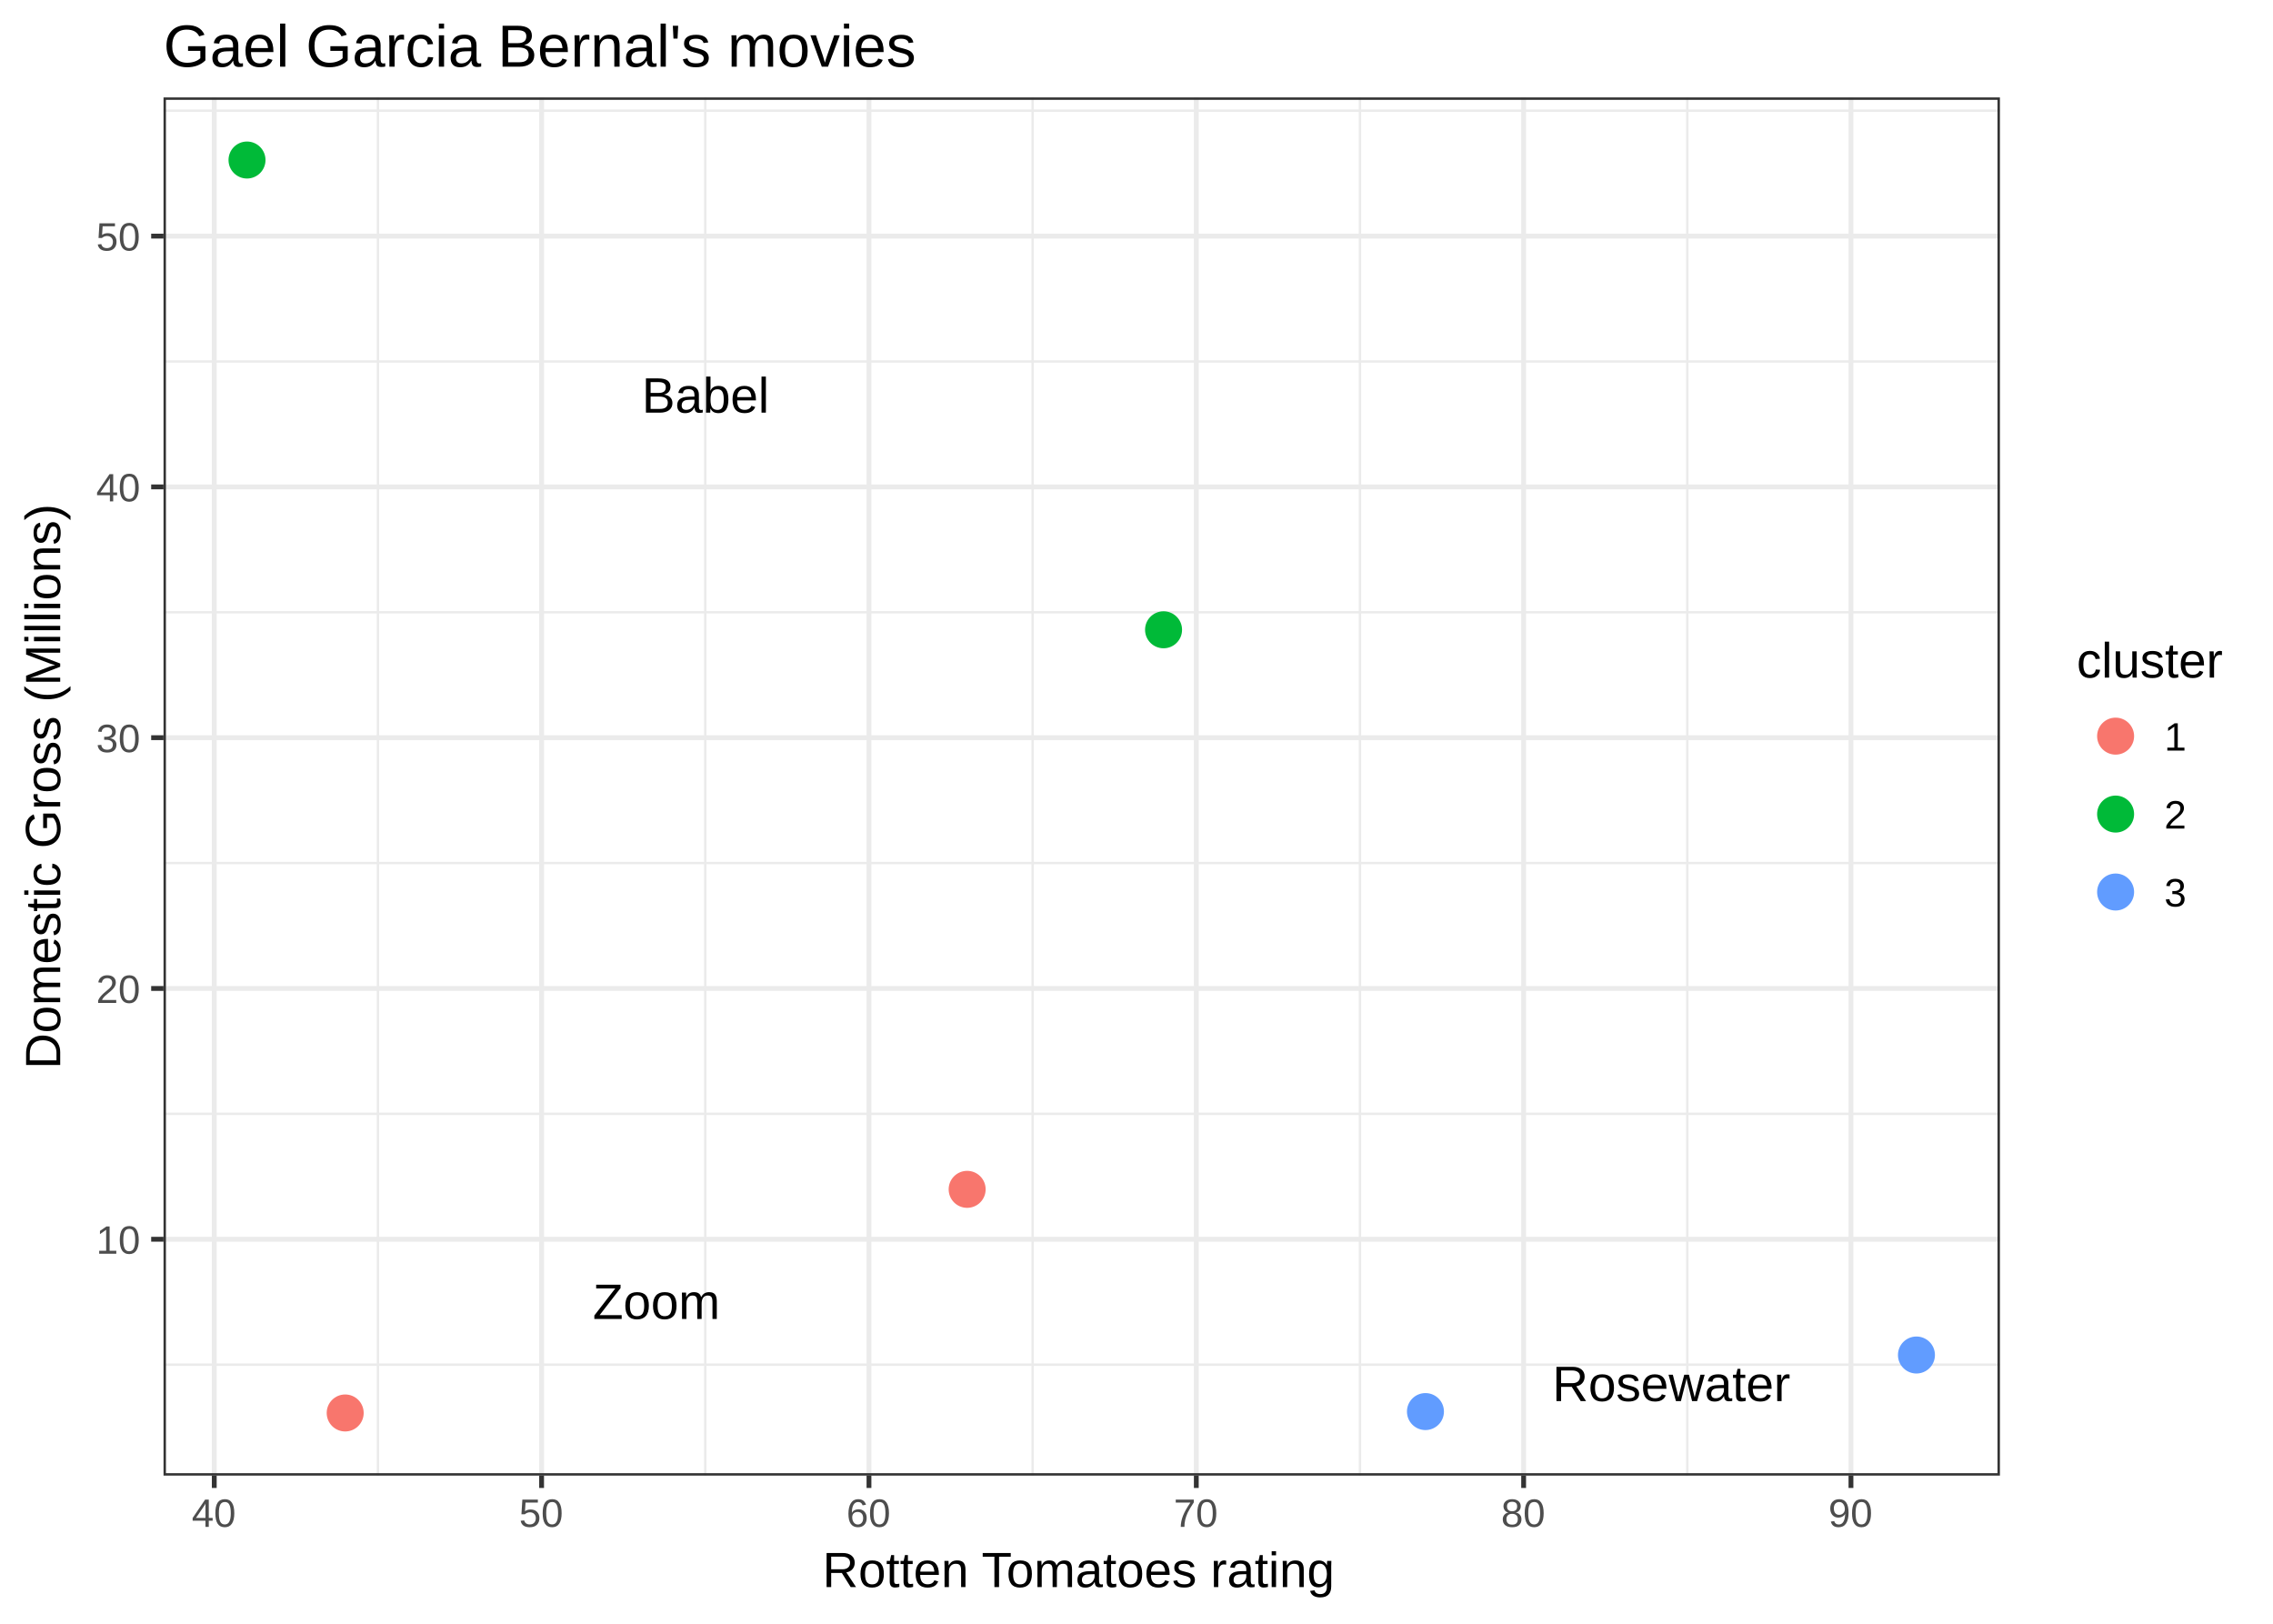
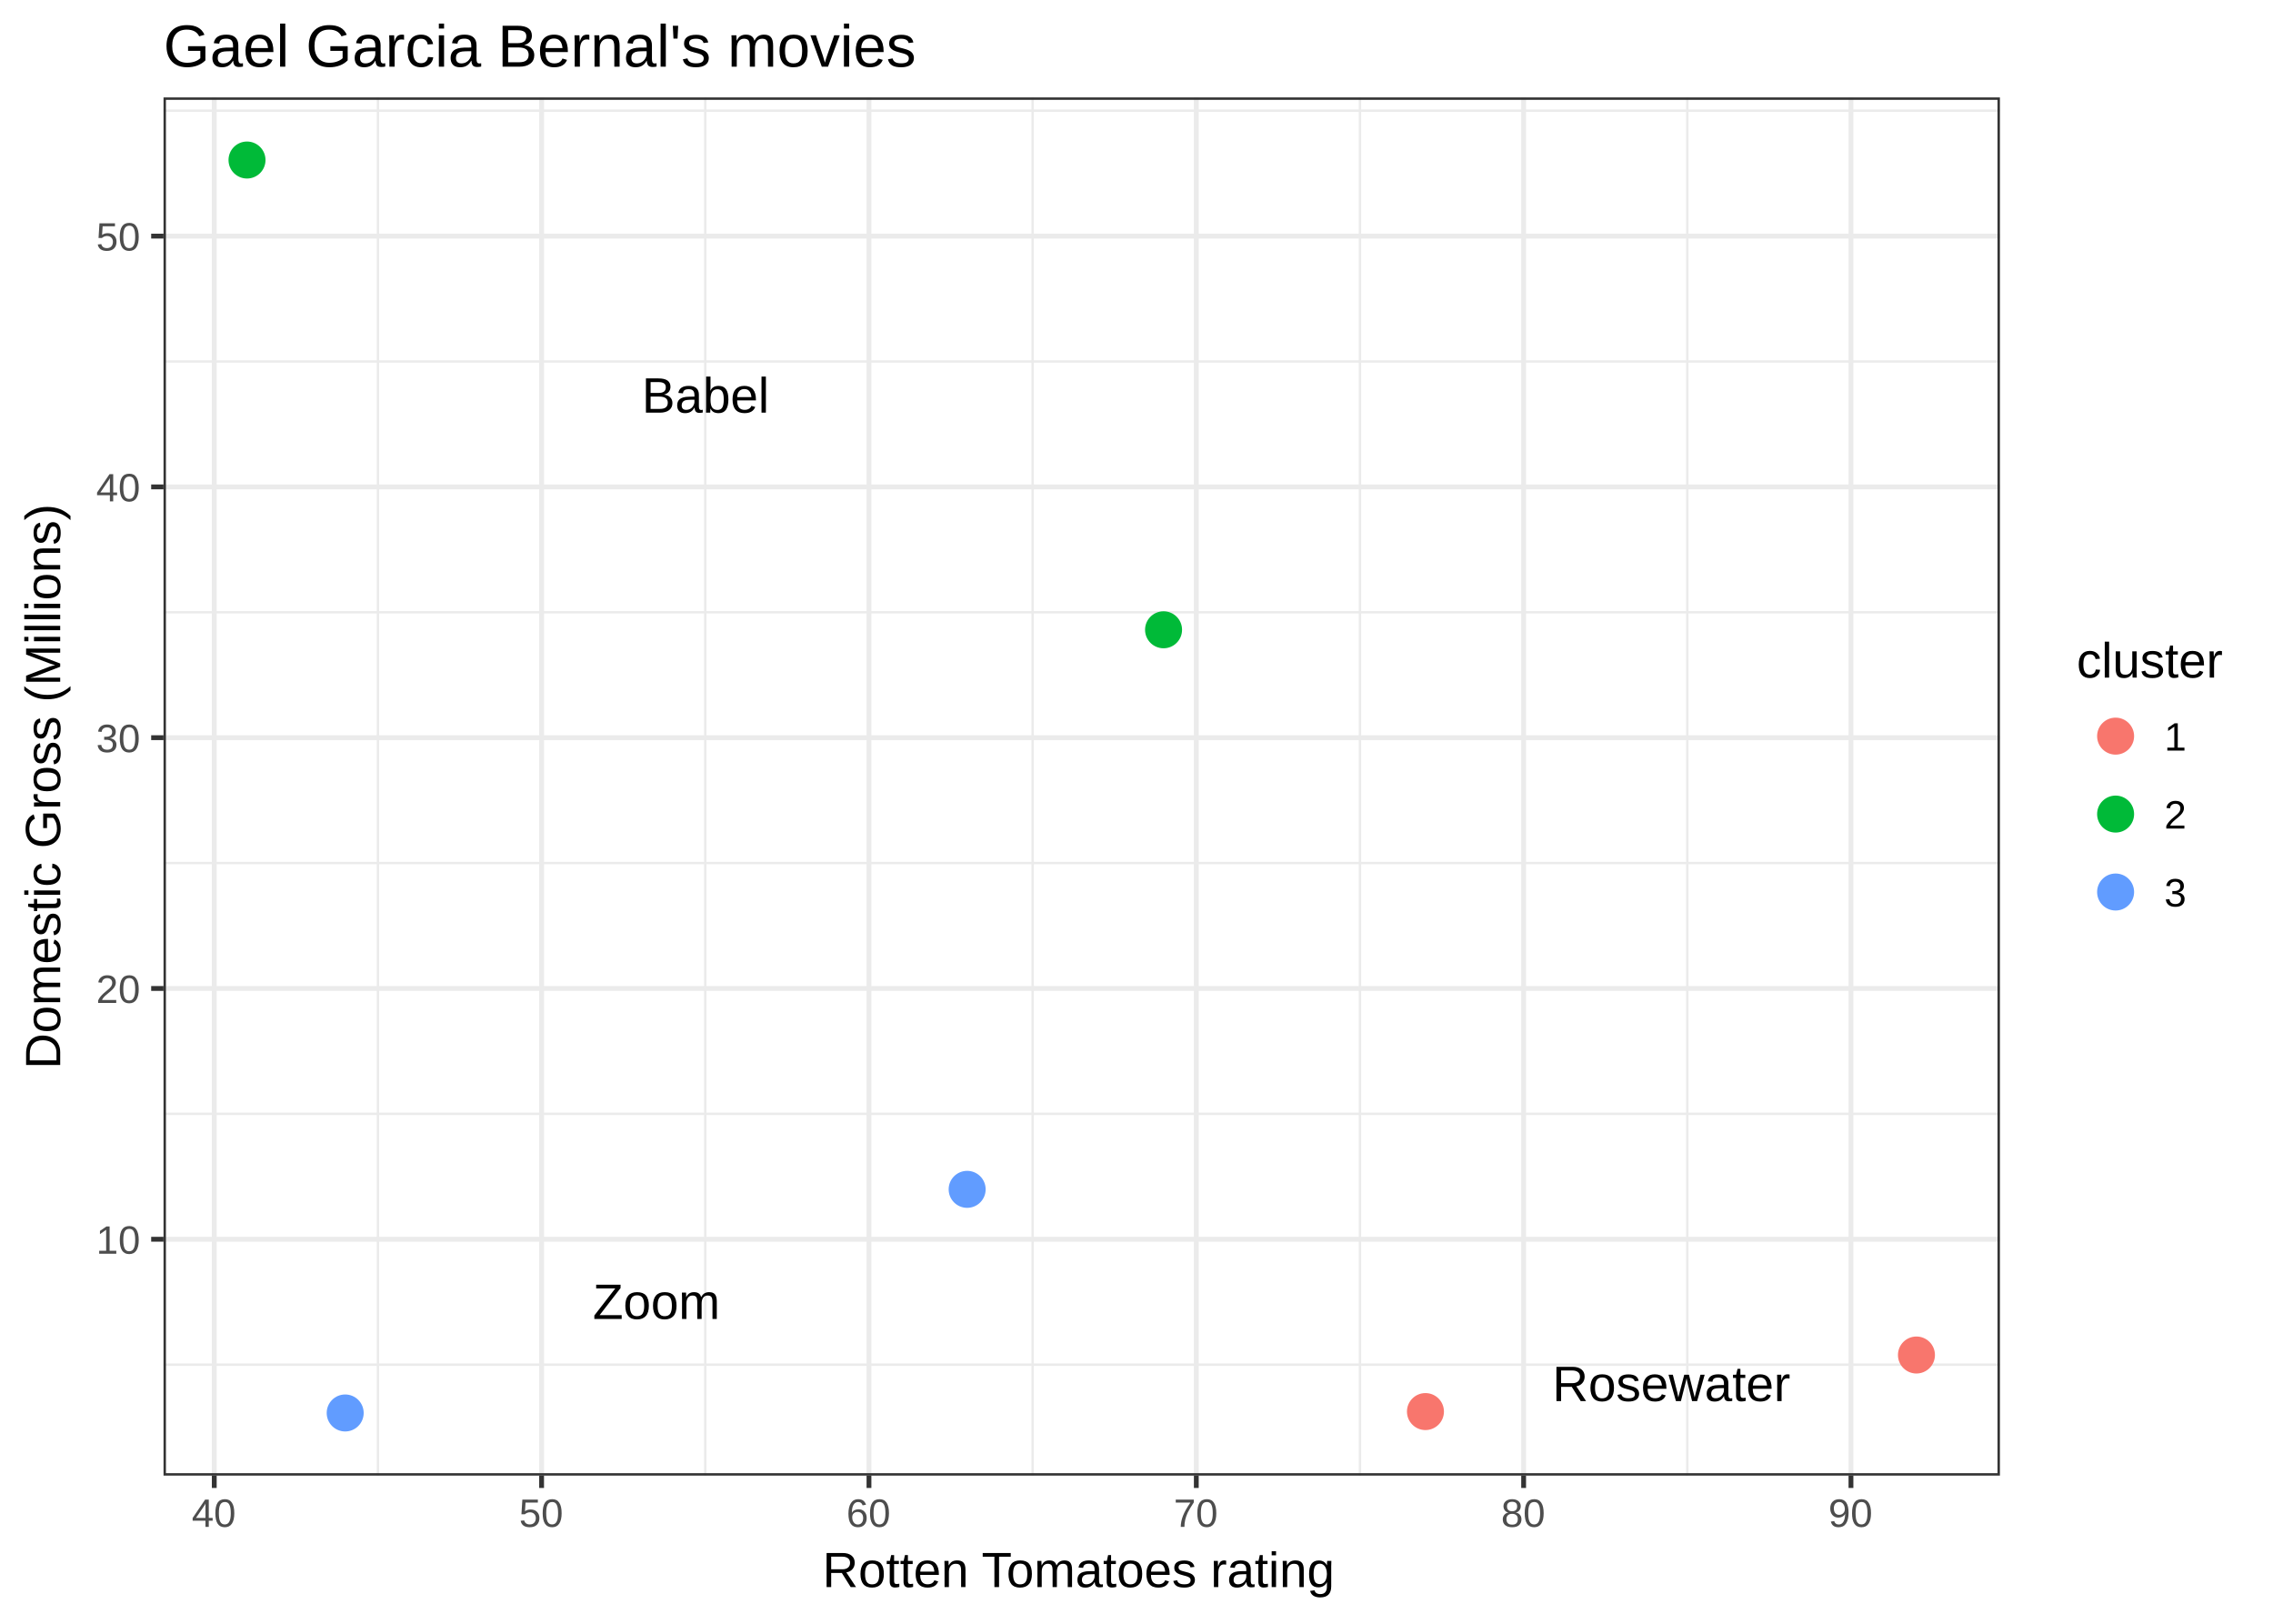
<svg xmlns="http://www.w3.org/2000/svg" viewBox="0 0 504.00 360.00">
  <defs>
    <style type="text/css">
    line, polyline, path, rect, circle {
      fill: none;
      stroke: #000000;
      stroke-linecap: round;
      stroke-linejoin: round;
      stroke-miterlimit: 10.00;
    }
  </style>
  </defs>
  <rect width="100%" height="100%" style="stroke: none; fill: #FFFFFF;" />
  <rect x="0.00" y="0.00" width="504.00" height="360.00" style="stroke-width: 1.07; stroke: #FFFFFF; fill: #FFFFFF;" />
  <defs>
    <clipPath id="cpMzYuMjYwMnw0NDMuNDQ4fDMyNy4xNTd8MjEuNTk1Mw==">
      <rect x="36.26" y="21.60" width="407.19" height="305.56" />
    </clipPath>
  </defs>
  <rect x="36.26" y="21.60" width="407.19" height="305.56" style="stroke-width: 1.07; stroke: none; fill: #FFFFFF;" clip-path="url(#cpMzYuMjYwMnw0NDMuNDQ4fDMyNy4xNTd8MjEuNTk1Mw==)" />
  <polyline points="36.26,302.56 443.45,302.56 " style="stroke-width: 0.53; stroke: #EBEBEB; stroke-linecap: butt;" clip-path="url(#cpMzYuMjYwMnw0NDMuNDQ4fDMyNy4xNTd8MjEuNTk1Mw==)" />
  <polyline points="36.26,246.95 443.45,246.95 " style="stroke-width: 0.53; stroke: #EBEBEB; stroke-linecap: butt;" clip-path="url(#cpMzYuMjYwMnw0NDMuNDQ4fDMyNy4xNTd8MjEuNTk1Mw==)" />
  <polyline points="36.26,191.35 443.45,191.35 " style="stroke-width: 0.53; stroke: #EBEBEB; stroke-linecap: butt;" clip-path="url(#cpMzYuMjYwMnw0NDMuNDQ4fDMyNy4xNTd8MjEuNTk1Mw==)" />
  <polyline points="36.26,135.75 443.45,135.75 " style="stroke-width: 0.53; stroke: #EBEBEB; stroke-linecap: butt;" clip-path="url(#cpMzYuMjYwMnw0NDMuNDQ4fDMyNy4xNTd8MjEuNTk1Mw==)" />
  <polyline points="36.26,80.15 443.45,80.15 " style="stroke-width: 0.53; stroke: #EBEBEB; stroke-linecap: butt;" clip-path="url(#cpMzYuMjYwMnw0NDMuNDQ4fDMyNy4xNTd8MjEuNTk1Mw==)" />
  <polyline points="36.26,24.54 443.45,24.54 " style="stroke-width: 0.53; stroke: #EBEBEB; stroke-linecap: butt;" clip-path="url(#cpMzYuMjYwMnw0NDMuNDQ4fDMyNy4xNTd8MjEuNTk1Mw==)" />
  <polyline points="83.80,327.16 83.80,21.60 " style="stroke-width: 0.53; stroke: #EBEBEB; stroke-linecap: butt;" clip-path="url(#cpMzYuMjYwMnw0NDMuNDQ4fDMyNy4xNTd8MjEuNTk1Mw==)" />
  <polyline points="156.38,327.16 156.38,21.60 " style="stroke-width: 0.53; stroke: #EBEBEB; stroke-linecap: butt;" clip-path="url(#cpMzYuMjYwMnw0NDMuNDQ4fDMyNy4xNTd8MjEuNTk1Mw==)" />
  <polyline points="228.97,327.16 228.97,21.60 " style="stroke-width: 0.53; stroke: #EBEBEB; stroke-linecap: butt;" clip-path="url(#cpMzYuMjYwMnw0NDMuNDQ4fDMyNy4xNTd8MjEuNTk1Mw==)" />
  <polyline points="301.55,327.16 301.55,21.60 " style="stroke-width: 0.53; stroke: #EBEBEB; stroke-linecap: butt;" clip-path="url(#cpMzYuMjYwMnw0NDMuNDQ4fDMyNy4xNTd8MjEuNTk1Mw==)" />
  <polyline points="374.13,327.16 374.13,21.60 " style="stroke-width: 0.53; stroke: #EBEBEB; stroke-linecap: butt;" clip-path="url(#cpMzYuMjYwMnw0NDMuNDQ4fDMyNy4xNTd8MjEuNTk1Mw==)" />
  <polyline points="36.26,274.75 443.45,274.75 " style="stroke-width: 1.07; stroke: #EBEBEB; stroke-linecap: butt;" clip-path="url(#cpMzYuMjYwMnw0NDMuNDQ4fDMyNy4xNTd8MjEuNTk1Mw==)" />
  <polyline points="36.26,219.15 443.45,219.15 " style="stroke-width: 1.07; stroke: #EBEBEB; stroke-linecap: butt;" clip-path="url(#cpMzYuMjYwMnw0NDMuNDQ4fDMyNy4xNTd8MjEuNTk1Mw==)" />
  <polyline points="36.26,163.55 443.45,163.55 " style="stroke-width: 1.07; stroke: #EBEBEB; stroke-linecap: butt;" clip-path="url(#cpMzYuMjYwMnw0NDMuNDQ4fDMyNy4xNTd8MjEuNTk1Mw==)" />
  <polyline points="36.26,107.95 443.45,107.95 " style="stroke-width: 1.07; stroke: #EBEBEB; stroke-linecap: butt;" clip-path="url(#cpMzYuMjYwMnw0NDMuNDQ4fDMyNy4xNTd8MjEuNTk1Mw==)" />
  <polyline points="36.26,52.35 443.45,52.35 " style="stroke-width: 1.07; stroke: #EBEBEB; stroke-linecap: butt;" clip-path="url(#cpMzYuMjYwMnw0NDMuNDQ4fDMyNy4xNTd8MjEuNTk1Mw==)" />
  <polyline points="47.51,327.16 47.51,21.60 " style="stroke-width: 1.07; stroke: #EBEBEB; stroke-linecap: butt;" clip-path="url(#cpMzYuMjYwMnw0NDMuNDQ4fDMyNy4xNTd8MjEuNTk1Mw==)" />
  <polyline points="120.09,327.16 120.09,21.60 " style="stroke-width: 1.07; stroke: #EBEBEB; stroke-linecap: butt;" clip-path="url(#cpMzYuMjYwMnw0NDMuNDQ4fDMyNy4xNTd8MjEuNTk1Mw==)" />
  <polyline points="192.68,327.16 192.68,21.60 " style="stroke-width: 1.07; stroke: #EBEBEB; stroke-linecap: butt;" clip-path="url(#cpMzYuMjYwMnw0NDMuNDQ4fDMyNy4xNTd8MjEuNTk1Mw==)" />
  <polyline points="265.26,327.16 265.26,21.60 " style="stroke-width: 1.07; stroke: #EBEBEB; stroke-linecap: butt;" clip-path="url(#cpMzYuMjYwMnw0NDMuNDQ4fDMyNy4xNTd8MjEuNTk1Mw==)" />
  <polyline points="337.84,327.16 337.84,21.60 " style="stroke-width: 1.07; stroke: #EBEBEB; stroke-linecap: butt;" clip-path="url(#cpMzYuMjYwMnw0NDMuNDQ4fDMyNy4xNTd8MjEuNTk1Mw==)" />
  <polyline points="410.42,327.16 410.42,21.60 " style="stroke-width: 1.07; stroke: #EBEBEB; stroke-linecap: butt;" clip-path="url(#cpMzYuMjYwMnw0NDMuNDQ4fDMyNy4xNTd8MjEuNTk1Mw==)" />
-   <circle cx="214.45" cy="263.69" r="2.81pt" style="stroke-width: 0.71; stroke: #F8766D; fill: #F8766D;" clip-path="url(#cpMzYuMjYwMnw0NDMuNDQ4fDMyNy4xNTd8MjEuNTk1Mw==)" />
-   <circle cx="316.07" cy="312.96" r="2.81pt" style="stroke-width: 0.71; stroke: #619CFF; fill: #619CFF;" clip-path="url(#cpMzYuMjYwMnw0NDMuNDQ4fDMyNy4xNTd8MjEuNTk1Mw==)" />
+   <circle cx="214.45" cy="263.69" r="2.81pt" style="stroke-width: 0.71; stroke: #619CFF; fill: #619CFF;" clip-path="url(#cpMzYuMjYwMnw0NDMuNDQ4fDMyNy4xNTd8MjEuNTk1Mw==)" />
+   <circle cx="316.07" cy="312.96" r="2.81pt" style="stroke-width: 0.71; stroke: #F8766D; fill: #F8766D;" clip-path="url(#cpMzYuMjYwMnw0NDMuNDQ4fDMyNy4xNTd8MjEuNTk1Mw==)" />
  <circle cx="54.77" cy="35.48" r="2.81pt" style="stroke-width: 0.71; stroke: #00BA38; fill: #00BA38;" clip-path="url(#cpMzYuMjYwMnw0NDMuNDQ4fDMyNy4xNTd8MjEuNTk1Mw==)" />
-   <circle cx="76.54" cy="313.27" r="2.81pt" style="stroke-width: 0.71; stroke: #F8766D; fill: #F8766D;" clip-path="url(#cpMzYuMjYwMnw0NDMuNDQ4fDMyNy4xNTd8MjEuNTk1Mw==)" />
+   <circle cx="76.54" cy="313.27" r="2.81pt" style="stroke-width: 0.71; stroke: #619CFF; fill: #619CFF;" clip-path="url(#cpMzYuMjYwMnw0NDMuNDQ4fDMyNy4xNTd8MjEuNTk1Mw==)" />
  <circle cx="258.00" cy="139.63" r="2.81pt" style="stroke-width: 0.71; stroke: #00BA38; fill: #00BA38;" clip-path="url(#cpMzYuMjYwMnw0NDMuNDQ4fDMyNy4xNTd8MjEuNTk1Mw==)" />
-   <circle cx="424.94" cy="300.42" r="2.81pt" style="stroke-width: 0.71; stroke: #619CFF; fill: #619CFF;" clip-path="url(#cpMzYuMjYwMnw0NDMuNDQ4fDMyNy4xNTd8MjEuNTk1Mw==)" />
+   <circle cx="424.94" cy="300.42" r="2.81pt" style="stroke-width: 0.71; stroke: #F8766D; fill: #F8766D;" clip-path="url(#cpMzYuMjYwMnw0NDMuNDQ4fDMyNy4xNTd8MjEuNTk1Mw==)" />
  <g clip-path="url(#cpMzYuMjYwMnw0NDMuNDQ4fDMyNy4xNTd8MjEuNTk1Mw==)">
-     <text x="131.44" y="292.42" style="font-size: 11.04px; font-family: Arial;" textLength="28.12px" lengthAdjust="spacingAndGlyphs">Zoom</text>
+     <text x="344.21" y="310.63" style="font-size: 11.04px; font-family: Arial;" textLength="52.58px" lengthAdjust="spacingAndGlyphs">Rosewater</text>
  </g>
  <g clip-path="url(#cpMzYuMjYwMnw0NDMuNDQ4fDMyNy4xNTd8MjEuNTk1Mw==)">
    <text x="142.32" y="91.49" style="font-size: 11.04px; font-family: Arial;" textLength="28.13px" lengthAdjust="spacingAndGlyphs">Babel</text>
  </g>
  <g clip-path="url(#cpMzYuMjYwMnw0NDMuNDQ4fDMyNy4xNTd8MjEuNTk1Mw==)">
-     <text x="344.21" y="310.63" style="font-size: 11.04px; font-family: Arial;" textLength="52.58px" lengthAdjust="spacingAndGlyphs">Rosewater</text>
+     <text x="131.44" y="292.42" style="font-size: 11.04px; font-family: Arial;" textLength="28.12px" lengthAdjust="spacingAndGlyphs">Zoom</text>
  </g>
  <rect x="36.26" y="21.60" width="407.19" height="305.56" style="stroke-width: 1.07; stroke: #333333;" clip-path="url(#cpMzYuMjYwMnw0NDMuNDQ4fDMyNy4xNTd8MjEuNTk1Mw==)" />
  <defs>
    <clipPath id="cpMHw1MDR8MzYwfDA=">
      <rect x="0.00" y="0.00" width="504.00" height="360.00" />
    </clipPath>
  </defs>
  <g clip-path="url(#cpMHw1MDR8MzYwfDA=)">
    <text x="21.32" y="277.97" style="font-size: 8.80px; fill: #4D4D4D; font-family: Arial;" textLength="10.01px" lengthAdjust="spacingAndGlyphs">10</text>
  </g>
  <g clip-path="url(#cpMHw1MDR8MzYwfDA=)">
    <text x="21.32" y="222.37" style="font-size: 8.80px; fill: #4D4D4D; font-family: Arial;" textLength="10.01px" lengthAdjust="spacingAndGlyphs">20</text>
  </g>
  <g clip-path="url(#cpMHw1MDR8MzYwfDA=)">
    <text x="21.32" y="166.77" style="font-size: 8.80px; fill: #4D4D4D; font-family: Arial;" textLength="10.01px" lengthAdjust="spacingAndGlyphs">30</text>
  </g>
  <g clip-path="url(#cpMHw1MDR8MzYwfDA=)">
    <text x="21.32" y="111.17" style="font-size: 8.80px; fill: #4D4D4D; font-family: Arial;" textLength="10.01px" lengthAdjust="spacingAndGlyphs">40</text>
  </g>
  <g clip-path="url(#cpMHw1MDR8MzYwfDA=)">
    <text x="21.32" y="55.56" style="font-size: 8.80px; fill: #4D4D4D; font-family: Arial;" textLength="10.01px" lengthAdjust="spacingAndGlyphs">50</text>
  </g>
  <polyline points="33.52,274.75 36.26,274.75 " style="stroke-width: 1.07; stroke: #333333; stroke-linecap: butt;" clip-path="url(#cpMHw1MDR8MzYwfDA=)" />
  <polyline points="33.52,219.15 36.26,219.15 " style="stroke-width: 1.07; stroke: #333333; stroke-linecap: butt;" clip-path="url(#cpMHw1MDR8MzYwfDA=)" />
  <polyline points="33.52,163.55 36.26,163.55 " style="stroke-width: 1.07; stroke: #333333; stroke-linecap: butt;" clip-path="url(#cpMHw1MDR8MzYwfDA=)" />
  <polyline points="33.52,107.95 36.26,107.95 " style="stroke-width: 1.07; stroke: #333333; stroke-linecap: butt;" clip-path="url(#cpMHw1MDR8MzYwfDA=)" />
  <polyline points="33.52,52.35 36.26,52.35 " style="stroke-width: 1.07; stroke: #333333; stroke-linecap: butt;" clip-path="url(#cpMHw1MDR8MzYwfDA=)" />
  <polyline points="47.51,329.90 47.51,327.16 " style="stroke-width: 1.07; stroke: #333333; stroke-linecap: butt;" clip-path="url(#cpMHw1MDR8MzYwfDA=)" />
  <polyline points="120.09,329.90 120.09,327.16 " style="stroke-width: 1.07; stroke: #333333; stroke-linecap: butt;" clip-path="url(#cpMHw1MDR8MzYwfDA=)" />
  <polyline points="192.68,329.90 192.68,327.16 " style="stroke-width: 1.07; stroke: #333333; stroke-linecap: butt;" clip-path="url(#cpMHw1MDR8MzYwfDA=)" />
  <polyline points="265.26,329.90 265.26,327.16 " style="stroke-width: 1.07; stroke: #333333; stroke-linecap: butt;" clip-path="url(#cpMHw1MDR8MzYwfDA=)" />
  <polyline points="337.84,329.90 337.84,327.16 " style="stroke-width: 1.07; stroke: #333333; stroke-linecap: butt;" clip-path="url(#cpMHw1MDR8MzYwfDA=)" />
  <polyline points="410.42,329.90 410.42,327.16 " style="stroke-width: 1.07; stroke: #333333; stroke-linecap: butt;" clip-path="url(#cpMHw1MDR8MzYwfDA=)" />
  <g clip-path="url(#cpMHw1MDR8MzYwfDA=)">
    <text x="42.51" y="338.53" style="font-size: 8.80px; fill: #4D4D4D; font-family: Arial;" textLength="10.01px" lengthAdjust="spacingAndGlyphs">40</text>
  </g>
  <g clip-path="url(#cpMHw1MDR8MzYwfDA=)">
    <text x="115.09" y="338.53" style="font-size: 8.80px; fill: #4D4D4D; font-family: Arial;" textLength="10.01px" lengthAdjust="spacingAndGlyphs">50</text>
  </g>
  <g clip-path="url(#cpMHw1MDR8MzYwfDA=)">
    <text x="187.67" y="338.53" style="font-size: 8.80px; fill: #4D4D4D; font-family: Arial;" textLength="10.01px" lengthAdjust="spacingAndGlyphs">60</text>
  </g>
  <g clip-path="url(#cpMHw1MDR8MzYwfDA=)">
    <text x="260.25" y="338.53" style="font-size: 8.80px; fill: #4D4D4D; font-family: Arial;" textLength="10.01px" lengthAdjust="spacingAndGlyphs">70</text>
  </g>
  <g clip-path="url(#cpMHw1MDR8MzYwfDA=)">
    <text x="332.84" y="338.53" style="font-size: 8.80px; fill: #4D4D4D; font-family: Arial;" textLength="10.01px" lengthAdjust="spacingAndGlyphs">80</text>
  </g>
  <g clip-path="url(#cpMHw1MDR8MzYwfDA=)">
    <text x="405.42" y="338.53" style="font-size: 8.80px; fill: #4D4D4D; font-family: Arial;" textLength="10.01px" lengthAdjust="spacingAndGlyphs">90</text>
  </g>
  <g clip-path="url(#cpMHw1MDR8MzYwfDA=)">
    <text x="182.38" y="351.88" style="font-size: 11.00px; font-family: Arial;" textLength="114.95px" lengthAdjust="spacingAndGlyphs">Rotten Tomatoes rating</text>
  </g>
  <g clip-path="url(#cpMHw1MDR8MzYwfDA=)">
    <text transform="translate(13.35,237.02) rotate(-90)" style="font-size: 11.00px; font-family: Arial;" textLength="125.29px" lengthAdjust="spacingAndGlyphs">Domestic Gross (Millions)</text>
  </g>
  <rect x="454.79" y="136.68" width="43.73" height="75.40" style="stroke-width: 1.07; stroke: none; fill: #FFFFFF;" clip-path="url(#cpMHw1MDR8MzYwfDA=)" />
  <g clip-path="url(#cpMHw1MDR8MzYwfDA=)">
    <text x="460.46" y="150.23" style="font-size: 11.00px; font-family: Arial;" textLength="32.40px" lengthAdjust="spacingAndGlyphs">cluster</text>
  </g>
  <rect x="460.46" y="154.57" width="17.28" height="17.28" style="stroke-width: 1.07; stroke: none; fill: #FFFFFF;" clip-path="url(#cpMHw1MDR8MzYwfDA=)" />
  <circle cx="469.10" cy="163.21" r="2.81pt" style="stroke-width: 0.71; stroke: #F8766D; fill: #F8766D;" clip-path="url(#cpMHw1MDR8MzYwfDA=)" />
  <rect x="460.46" y="171.85" width="17.28" height="17.28" style="stroke-width: 1.07; stroke: none; fill: #FFFFFF;" clip-path="url(#cpMHw1MDR8MzYwfDA=)" />
  <circle cx="469.10" cy="180.49" r="2.81pt" style="stroke-width: 0.71; stroke: #00BA38; fill: #00BA38;" clip-path="url(#cpMHw1MDR8MzYwfDA=)" />
  <rect x="460.46" y="189.13" width="17.28" height="17.28" style="stroke-width: 1.07; stroke: none; fill: #FFFFFF;" clip-path="url(#cpMHw1MDR8MzYwfDA=)" />
  <circle cx="469.10" cy="197.77" r="2.81pt" style="stroke-width: 0.71; stroke: #619CFF; fill: #619CFF;" clip-path="url(#cpMHw1MDR8MzYwfDA=)" />
  <g clip-path="url(#cpMHw1MDR8MzYwfDA=)">
    <text x="479.90" y="166.42" style="font-size: 8.80px; font-family: Arial;" textLength="5.01px" lengthAdjust="spacingAndGlyphs">1</text>
  </g>
  <g clip-path="url(#cpMHw1MDR8MzYwfDA=)">
    <text x="479.90" y="183.70" style="font-size: 8.80px; font-family: Arial;" textLength="5.01px" lengthAdjust="spacingAndGlyphs">2</text>
  </g>
  <g clip-path="url(#cpMHw1MDR8MzYwfDA=)">
    <text x="479.90" y="200.98" style="font-size: 8.80px; font-family: Arial;" textLength="5.01px" lengthAdjust="spacingAndGlyphs">3</text>
  </g>
  <g clip-path="url(#cpMHw1MDR8MzYwfDA=)">
    <text x="36.26" y="14.79" style="font-size: 13.20px; font-family: Arial;" textLength="164.32px" lengthAdjust="spacingAndGlyphs">Gael Garcia Bernal's movies</text>
  </g>
</svg>
